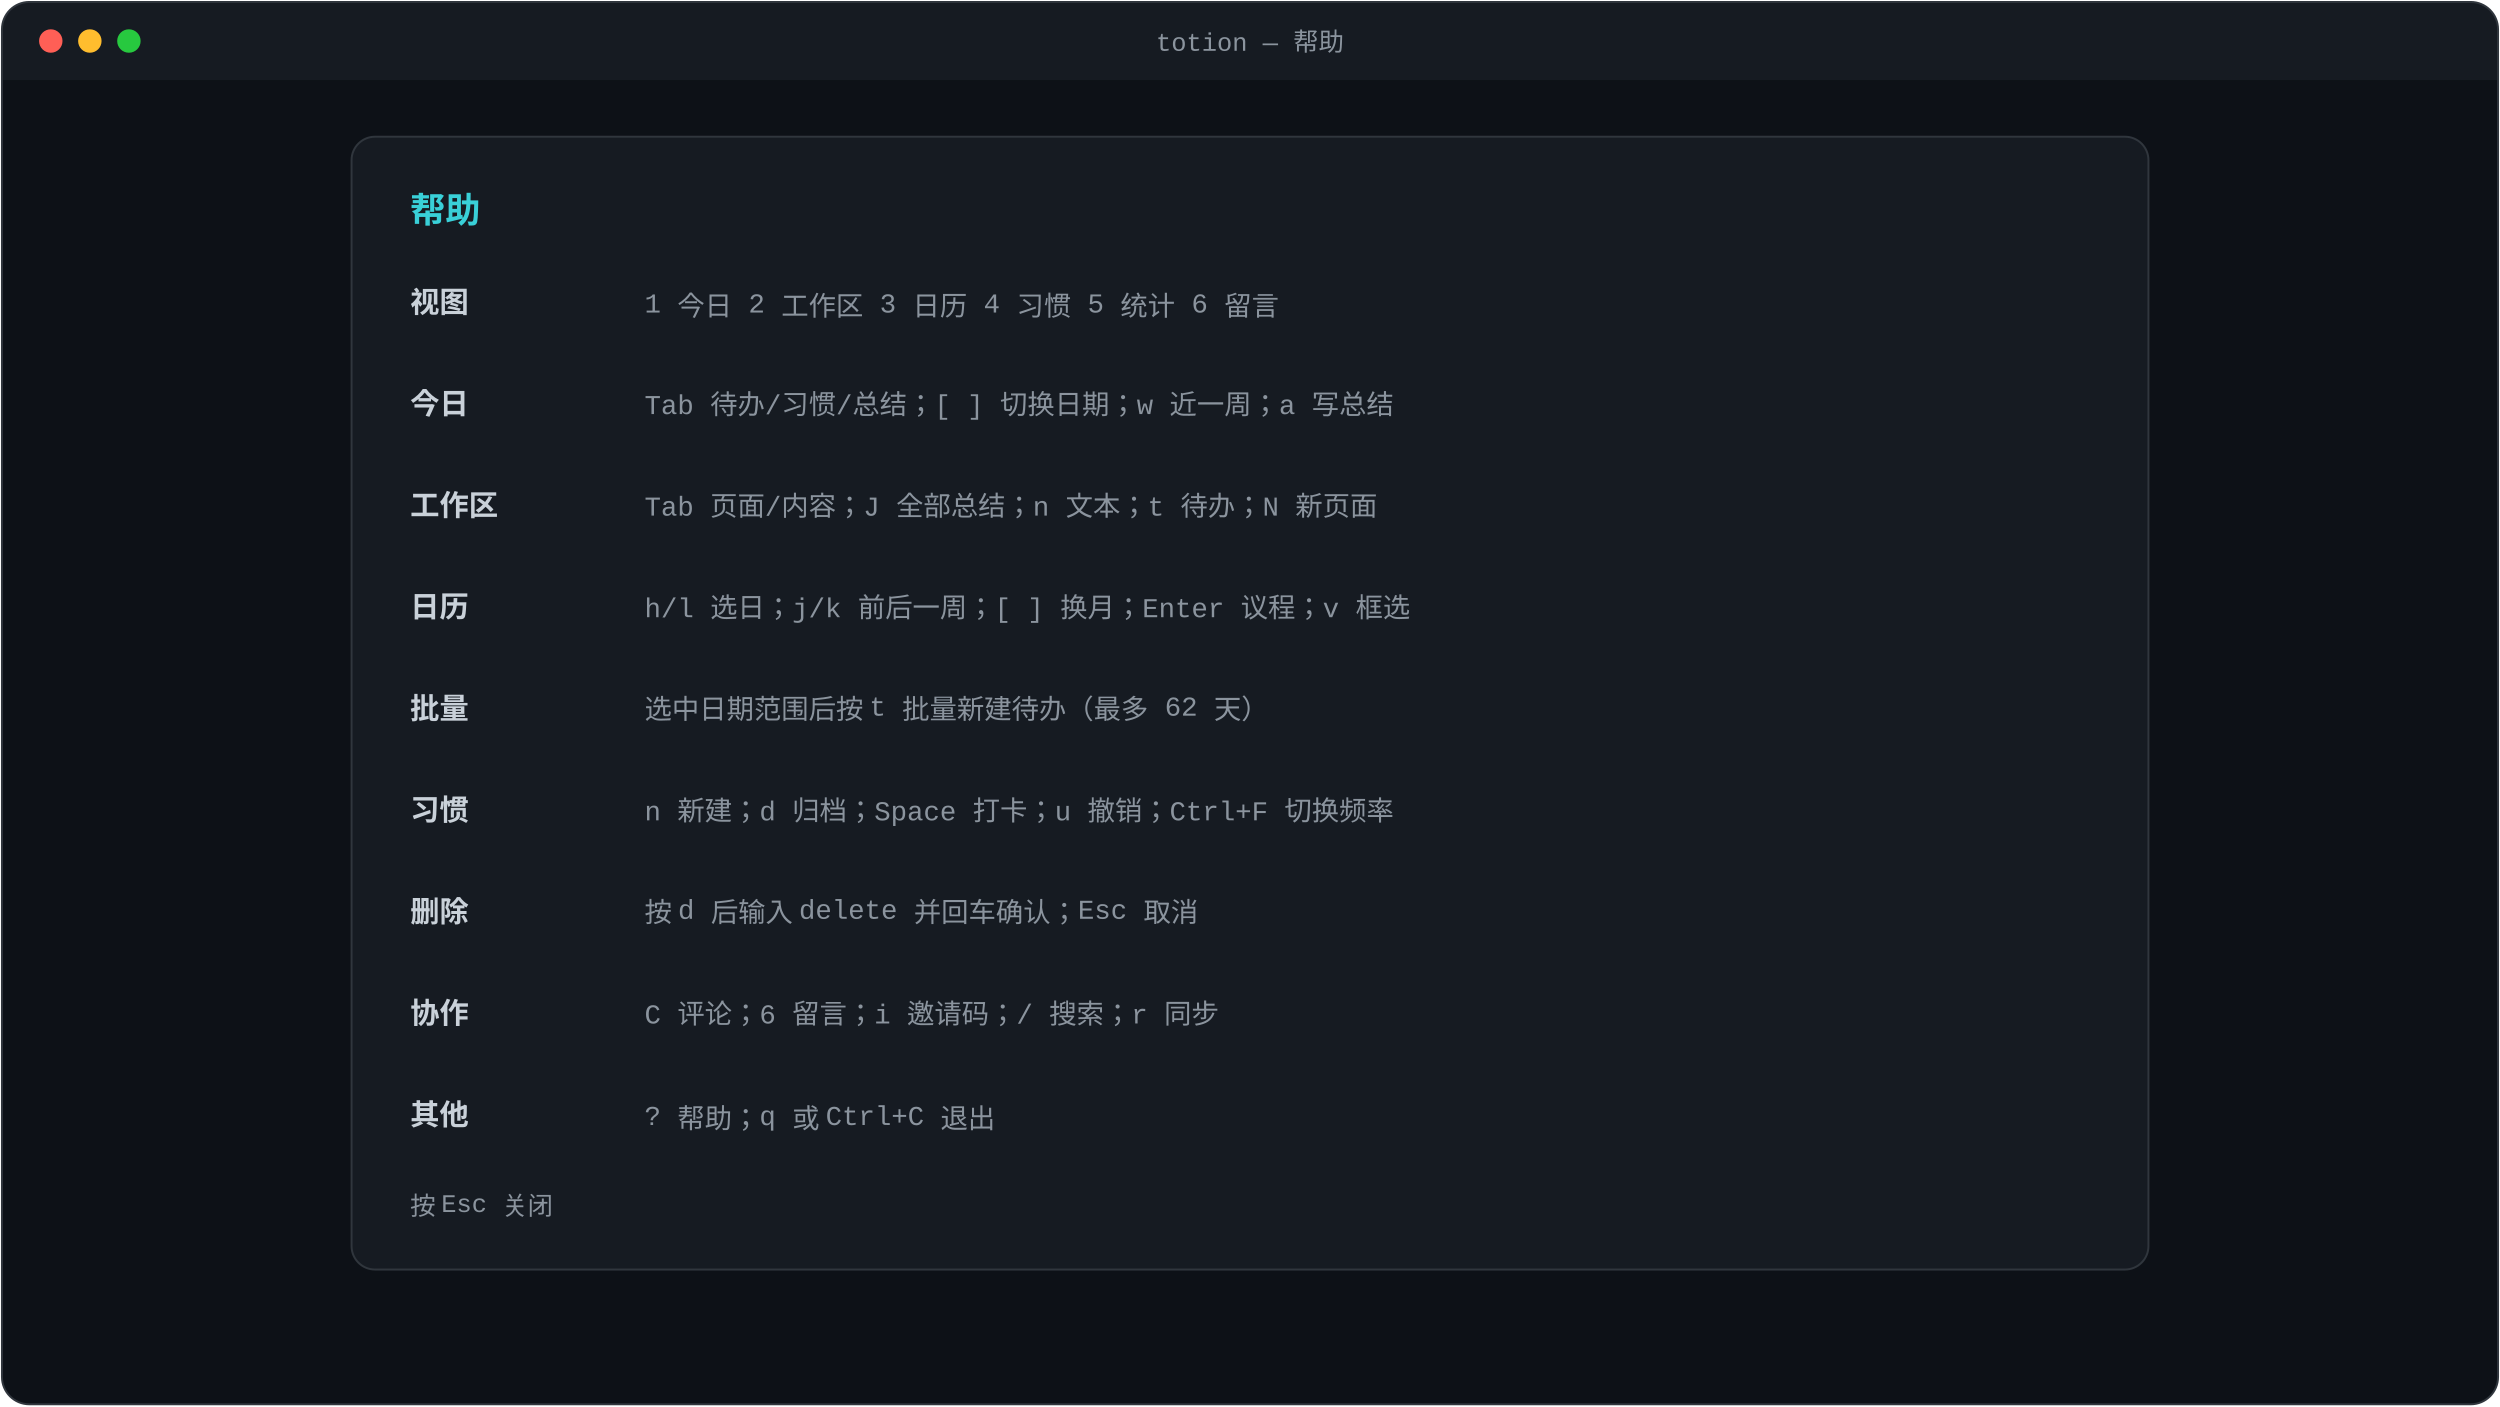
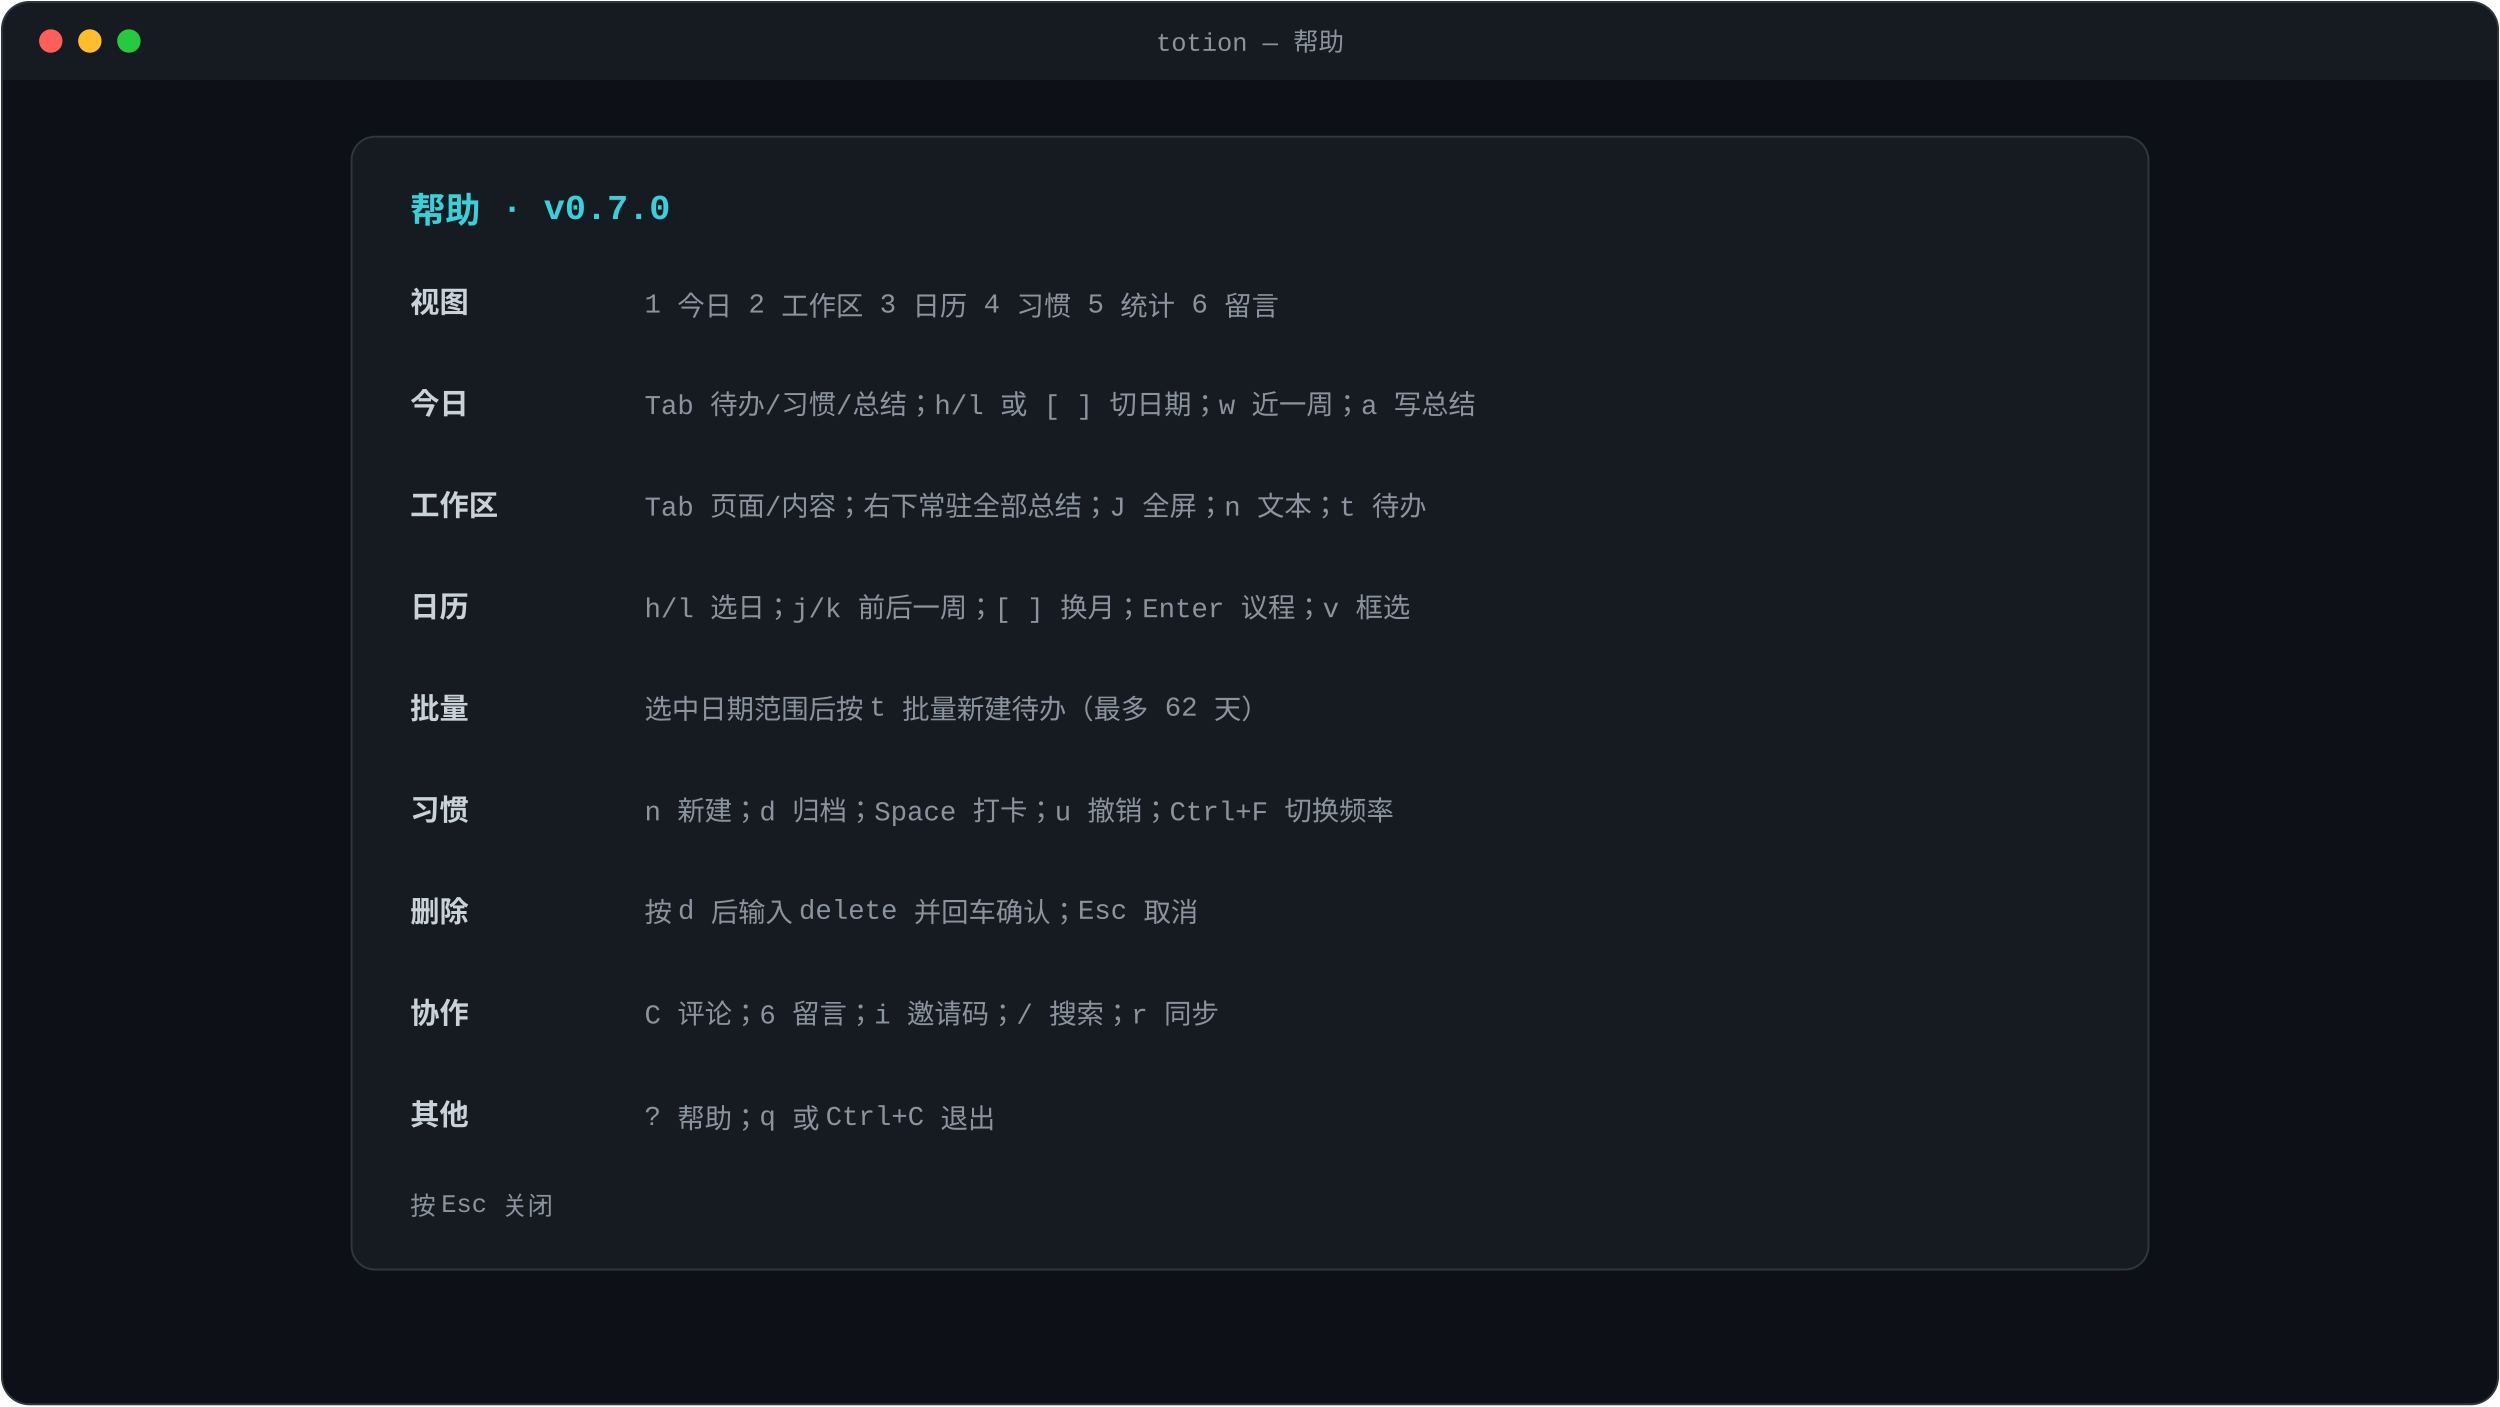
<svg xmlns="http://www.w3.org/2000/svg" width="1280" height="720" viewBox="0 0 1280 720">
  <defs>
    <clipPath id="win-clip">
      <rect x="1" y="1" width="1278" height="718" rx="14" />
    </clipPath>
  </defs>
  <g clip-path="url(#win-clip)">
    <rect x="1" y="1" width="1278" height="718" rx="0" fill="#0d1117" />
    <rect x="1" y="1" width="1278" height="40" rx="0" fill="#161b22" />
  </g>
  <rect x="1" y="1" width="1278" height="718" rx="14" fill="none" stroke="#30363d" />
  <circle cx="26" cy="21" r="6" fill="#ff5f56" />
  <circle cx="46" cy="21" r="6" fill="#ffbd2e" />
  <circle cx="66" cy="21" r="6" fill="#27c93f" />
  <text x="640.0" y="26" fill="#8b949e" font-family="'JetBrains Mono','Fira Code','SFMono-Regular',Consolas,'Liberation Mono',monospace" font-size="13" text-anchor="middle">totion — 帮助</text>
  <rect x="180" y="70" width="920" height="580" rx="12" fill="#161b22" stroke="#30363d" />
-   <text x="210" y="114" font-weight="600" fill="#39d0d8" font-family="'JetBrains Mono','Fira Code','SFMono-Regular',Consolas,'Liberation Mono',monospace" font-size="18" text-anchor="start">帮助</text>
+   <text x="210" y="114" font-weight="600" fill="#39d0d8" font-family="'JetBrains Mono','Fira Code','SFMono-Regular',Consolas,'Liberation Mono',monospace" font-size="18" text-anchor="start">帮助 · v0.7.0</text>
  <text x="210" y="160" font-weight="600" fill="#c9d1d9" font-family="'JetBrains Mono','Fira Code','SFMono-Regular',Consolas,'Liberation Mono',monospace" font-size="15" text-anchor="start">视图</text>
  <text x="330" y="160" fill="#8b949e" font-family="'JetBrains Mono','Fira Code','SFMono-Regular',Consolas,'Liberation Mono',monospace" font-size="14" text-anchor="start">1 今日   2 工作区   3 日历   4 习惯   5 统计   6 留言</text>
  <text x="210" y="212" font-weight="600" fill="#c9d1d9" font-family="'JetBrains Mono','Fira Code','SFMono-Regular',Consolas,'Liberation Mono',monospace" font-size="15" text-anchor="start">今日</text>
-   <text x="330" y="212" fill="#8b949e" font-family="'JetBrains Mono','Fira Code','SFMono-Regular',Consolas,'Liberation Mono',monospace" font-size="14" text-anchor="start">Tab 待办/习惯/总结；[ ] 切换日期；w 近一周；a 写总结</text>
+   <text x="330" y="212" fill="#8b949e" font-family="'JetBrains Mono','Fira Code','SFMono-Regular',Consolas,'Liberation Mono',monospace" font-size="14" text-anchor="start">Tab 待办/习惯/总结；h/l 或 [ ] 切日期；w 近一周；a 写总结</text>
  <text x="210" y="264" font-weight="600" fill="#c9d1d9" font-family="'JetBrains Mono','Fira Code','SFMono-Regular',Consolas,'Liberation Mono',monospace" font-size="15" text-anchor="start">工作区</text>
-   <text x="330" y="264" fill="#8b949e" font-family="'JetBrains Mono','Fira Code','SFMono-Regular',Consolas,'Liberation Mono',monospace" font-size="14" text-anchor="start">Tab 页面/内容；J 全部总结；n 文本；t 待办；N 新页面</text>
+   <text x="330" y="264" fill="#8b949e" font-family="'JetBrains Mono','Fira Code','SFMono-Regular',Consolas,'Liberation Mono',monospace" font-size="14" text-anchor="start">Tab 页面/内容；右下常驻全部总结；J 全屏；n 文本；t 待办</text>
  <text x="210" y="316" font-weight="600" fill="#c9d1d9" font-family="'JetBrains Mono','Fira Code','SFMono-Regular',Consolas,'Liberation Mono',monospace" font-size="15" text-anchor="start">日历</text>
  <text x="330" y="316" fill="#8b949e" font-family="'JetBrains Mono','Fira Code','SFMono-Regular',Consolas,'Liberation Mono',monospace" font-size="14" text-anchor="start">h/l 选日；j/k 前后一周；[ ] 换月；Enter 议程；v 框选</text>
  <text x="210" y="368" font-weight="600" fill="#c9d1d9" font-family="'JetBrains Mono','Fira Code','SFMono-Regular',Consolas,'Liberation Mono',monospace" font-size="15" text-anchor="start">批量</text>
  <text x="330" y="368" fill="#8b949e" font-family="'JetBrains Mono','Fira Code','SFMono-Regular',Consolas,'Liberation Mono',monospace" font-size="14" text-anchor="start">选中日期范围后按 t 批量新建待办（最多 62 天）</text>
  <text x="210" y="420" font-weight="600" fill="#c9d1d9" font-family="'JetBrains Mono','Fira Code','SFMono-Regular',Consolas,'Liberation Mono',monospace" font-size="15" text-anchor="start">习惯</text>
  <text x="330" y="420" fill="#8b949e" font-family="'JetBrains Mono','Fira Code','SFMono-Regular',Consolas,'Liberation Mono',monospace" font-size="14" text-anchor="start">n 新建；d 归档；Space 打卡；u 撤销；Ctrl+F 切换频率</text>
  <text x="210" y="472" font-weight="600" fill="#c9d1d9" font-family="'JetBrains Mono','Fira Code','SFMono-Regular',Consolas,'Liberation Mono',monospace" font-size="15" text-anchor="start">删除</text>
  <text x="330" y="472" fill="#8b949e" font-family="'JetBrains Mono','Fira Code','SFMono-Regular',Consolas,'Liberation Mono',monospace" font-size="14" text-anchor="start">按 d 后输入 delete 并回车确认；Esc 取消</text>
  <text x="210" y="524" font-weight="600" fill="#c9d1d9" font-family="'JetBrains Mono','Fira Code','SFMono-Regular',Consolas,'Liberation Mono',monospace" font-size="15" text-anchor="start">协作</text>
  <text x="330" y="524" fill="#8b949e" font-family="'JetBrains Mono','Fira Code','SFMono-Regular',Consolas,'Liberation Mono',monospace" font-size="14" text-anchor="start">C 评论；6 留言；i 邀请码；/ 搜索；r 同步</text>
  <text x="210" y="576" font-weight="600" fill="#c9d1d9" font-family="'JetBrains Mono','Fira Code','SFMono-Regular',Consolas,'Liberation Mono',monospace" font-size="15" text-anchor="start">其他</text>
  <text x="330" y="576" fill="#8b949e" font-family="'JetBrains Mono','Fira Code','SFMono-Regular',Consolas,'Liberation Mono',monospace" font-size="14" text-anchor="start">? 帮助；q 或 Ctrl+C 退出</text>
  <text x="210" y="622" fill="#8b949e" font-family="'JetBrains Mono','Fira Code','SFMono-Regular',Consolas,'Liberation Mono',monospace" font-size="13" text-anchor="start">按 Esc 关闭</text>
</svg>
